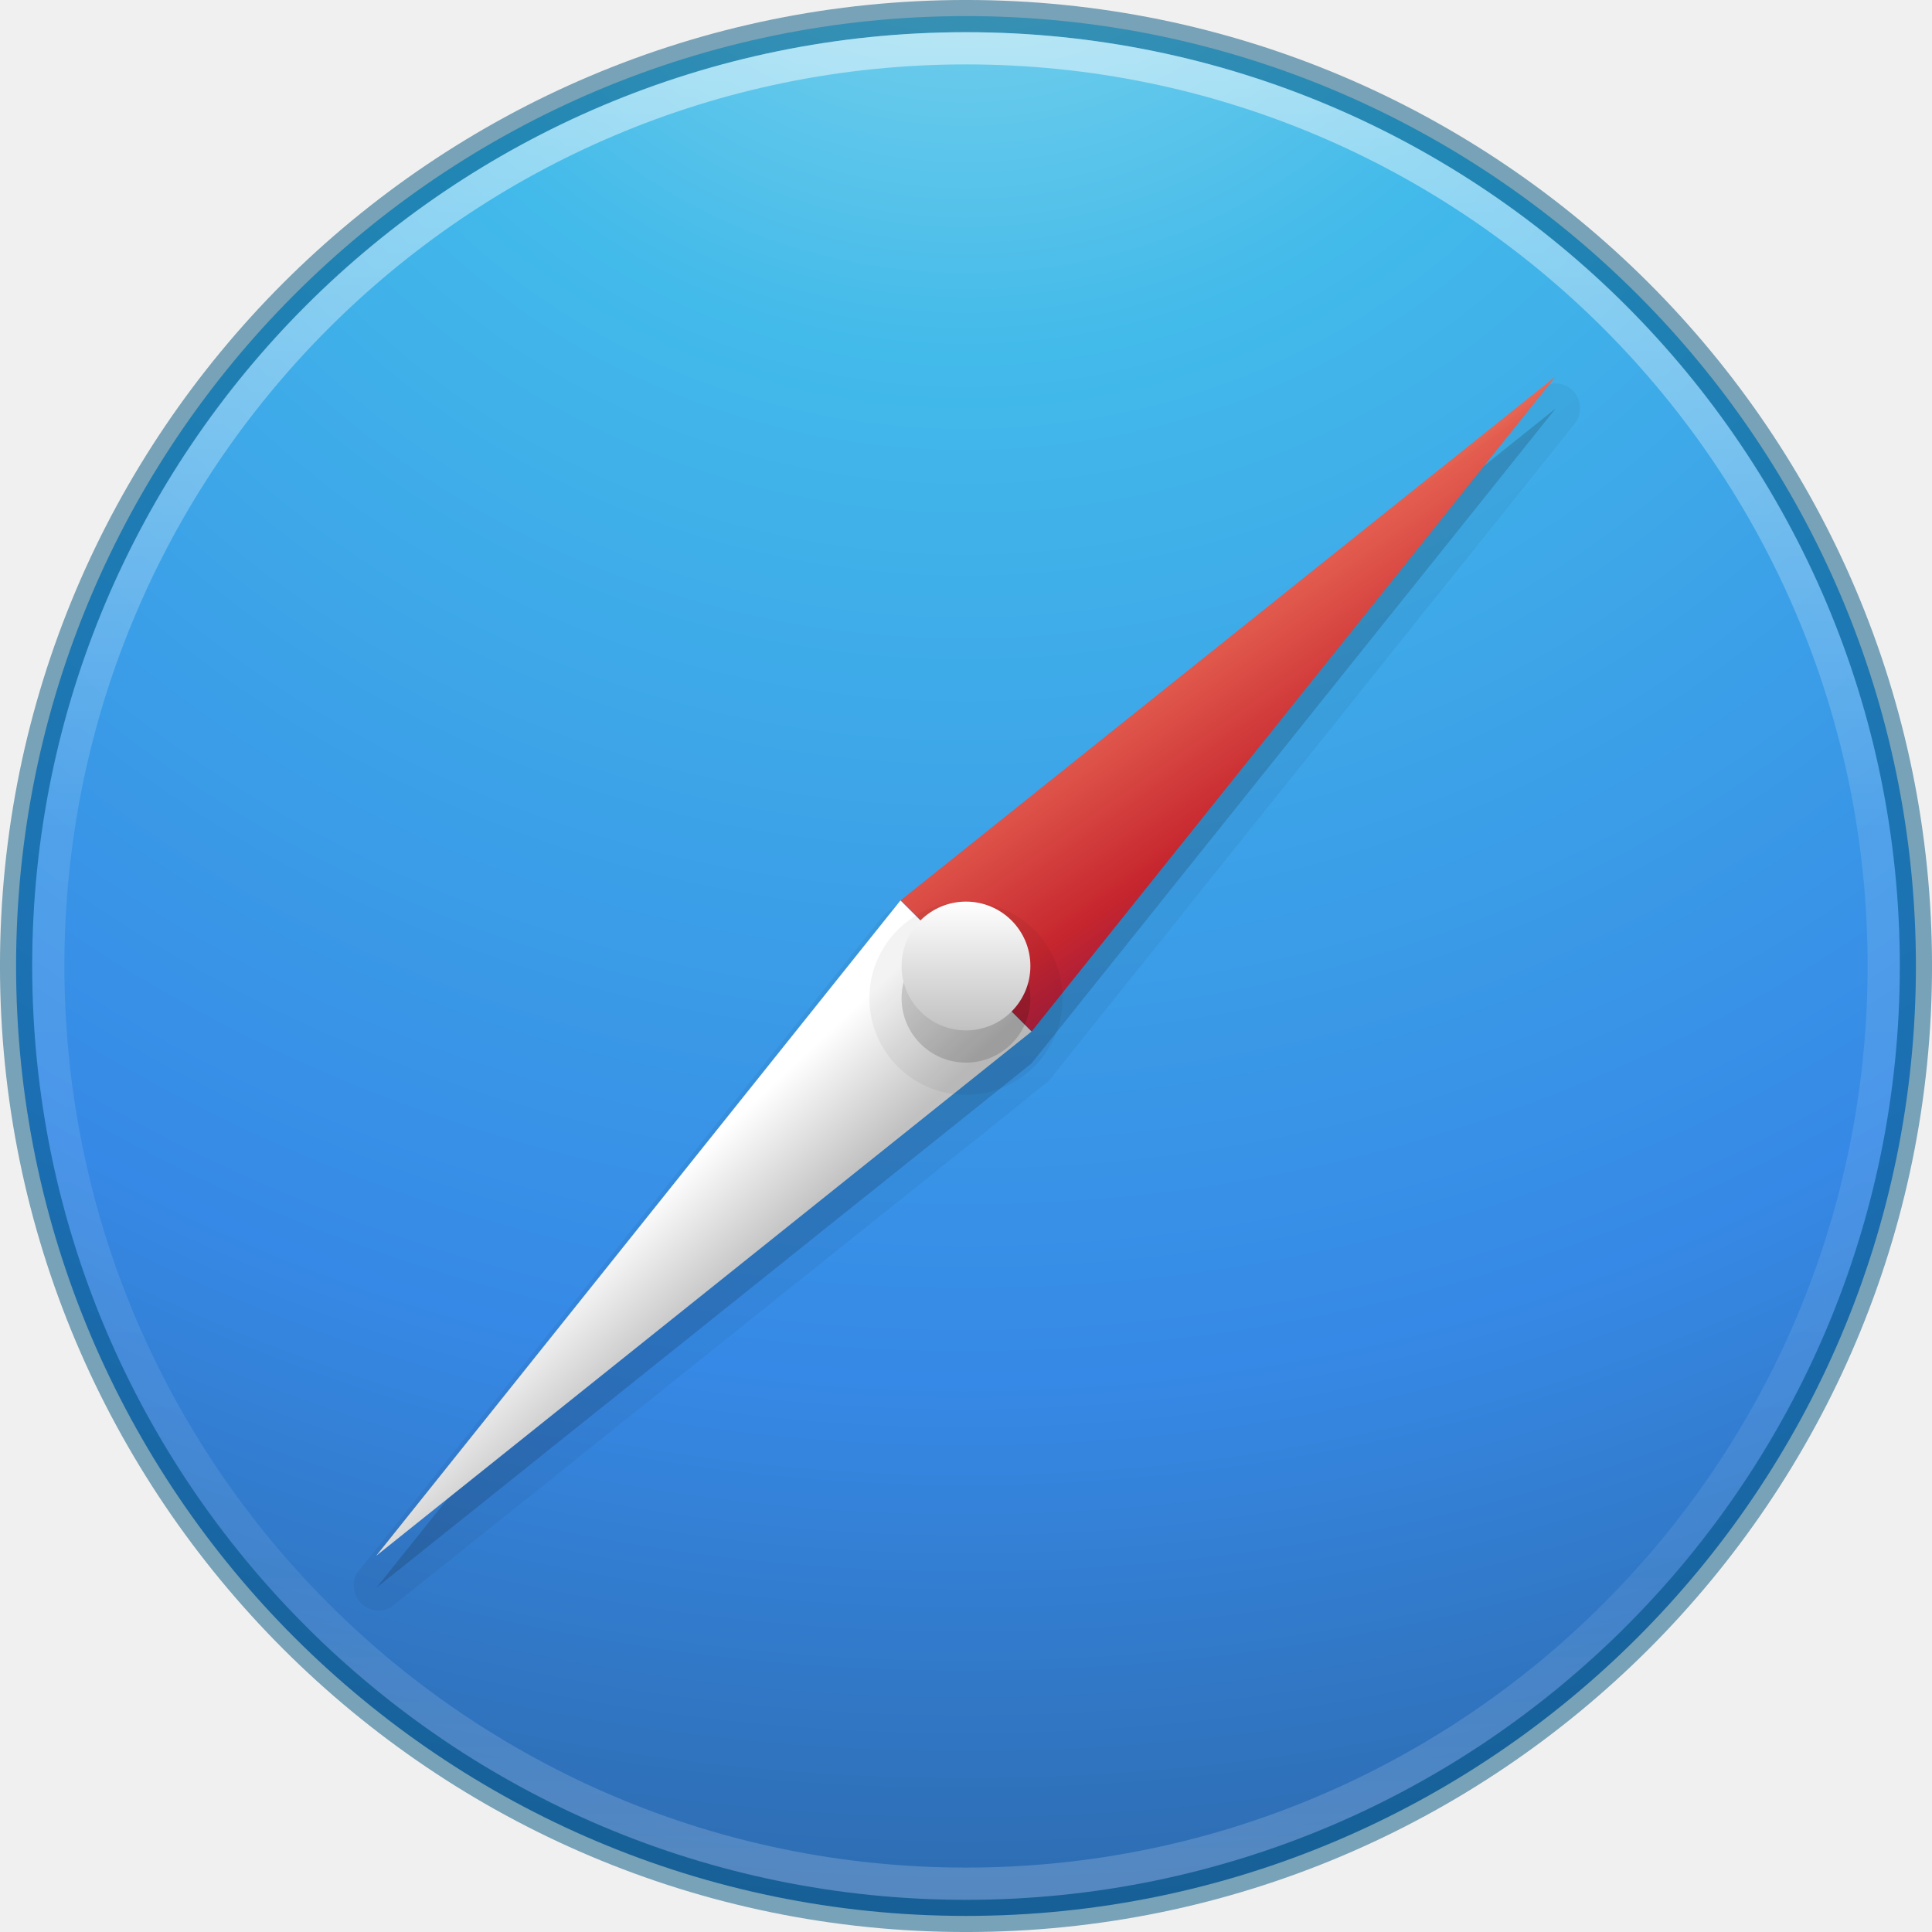
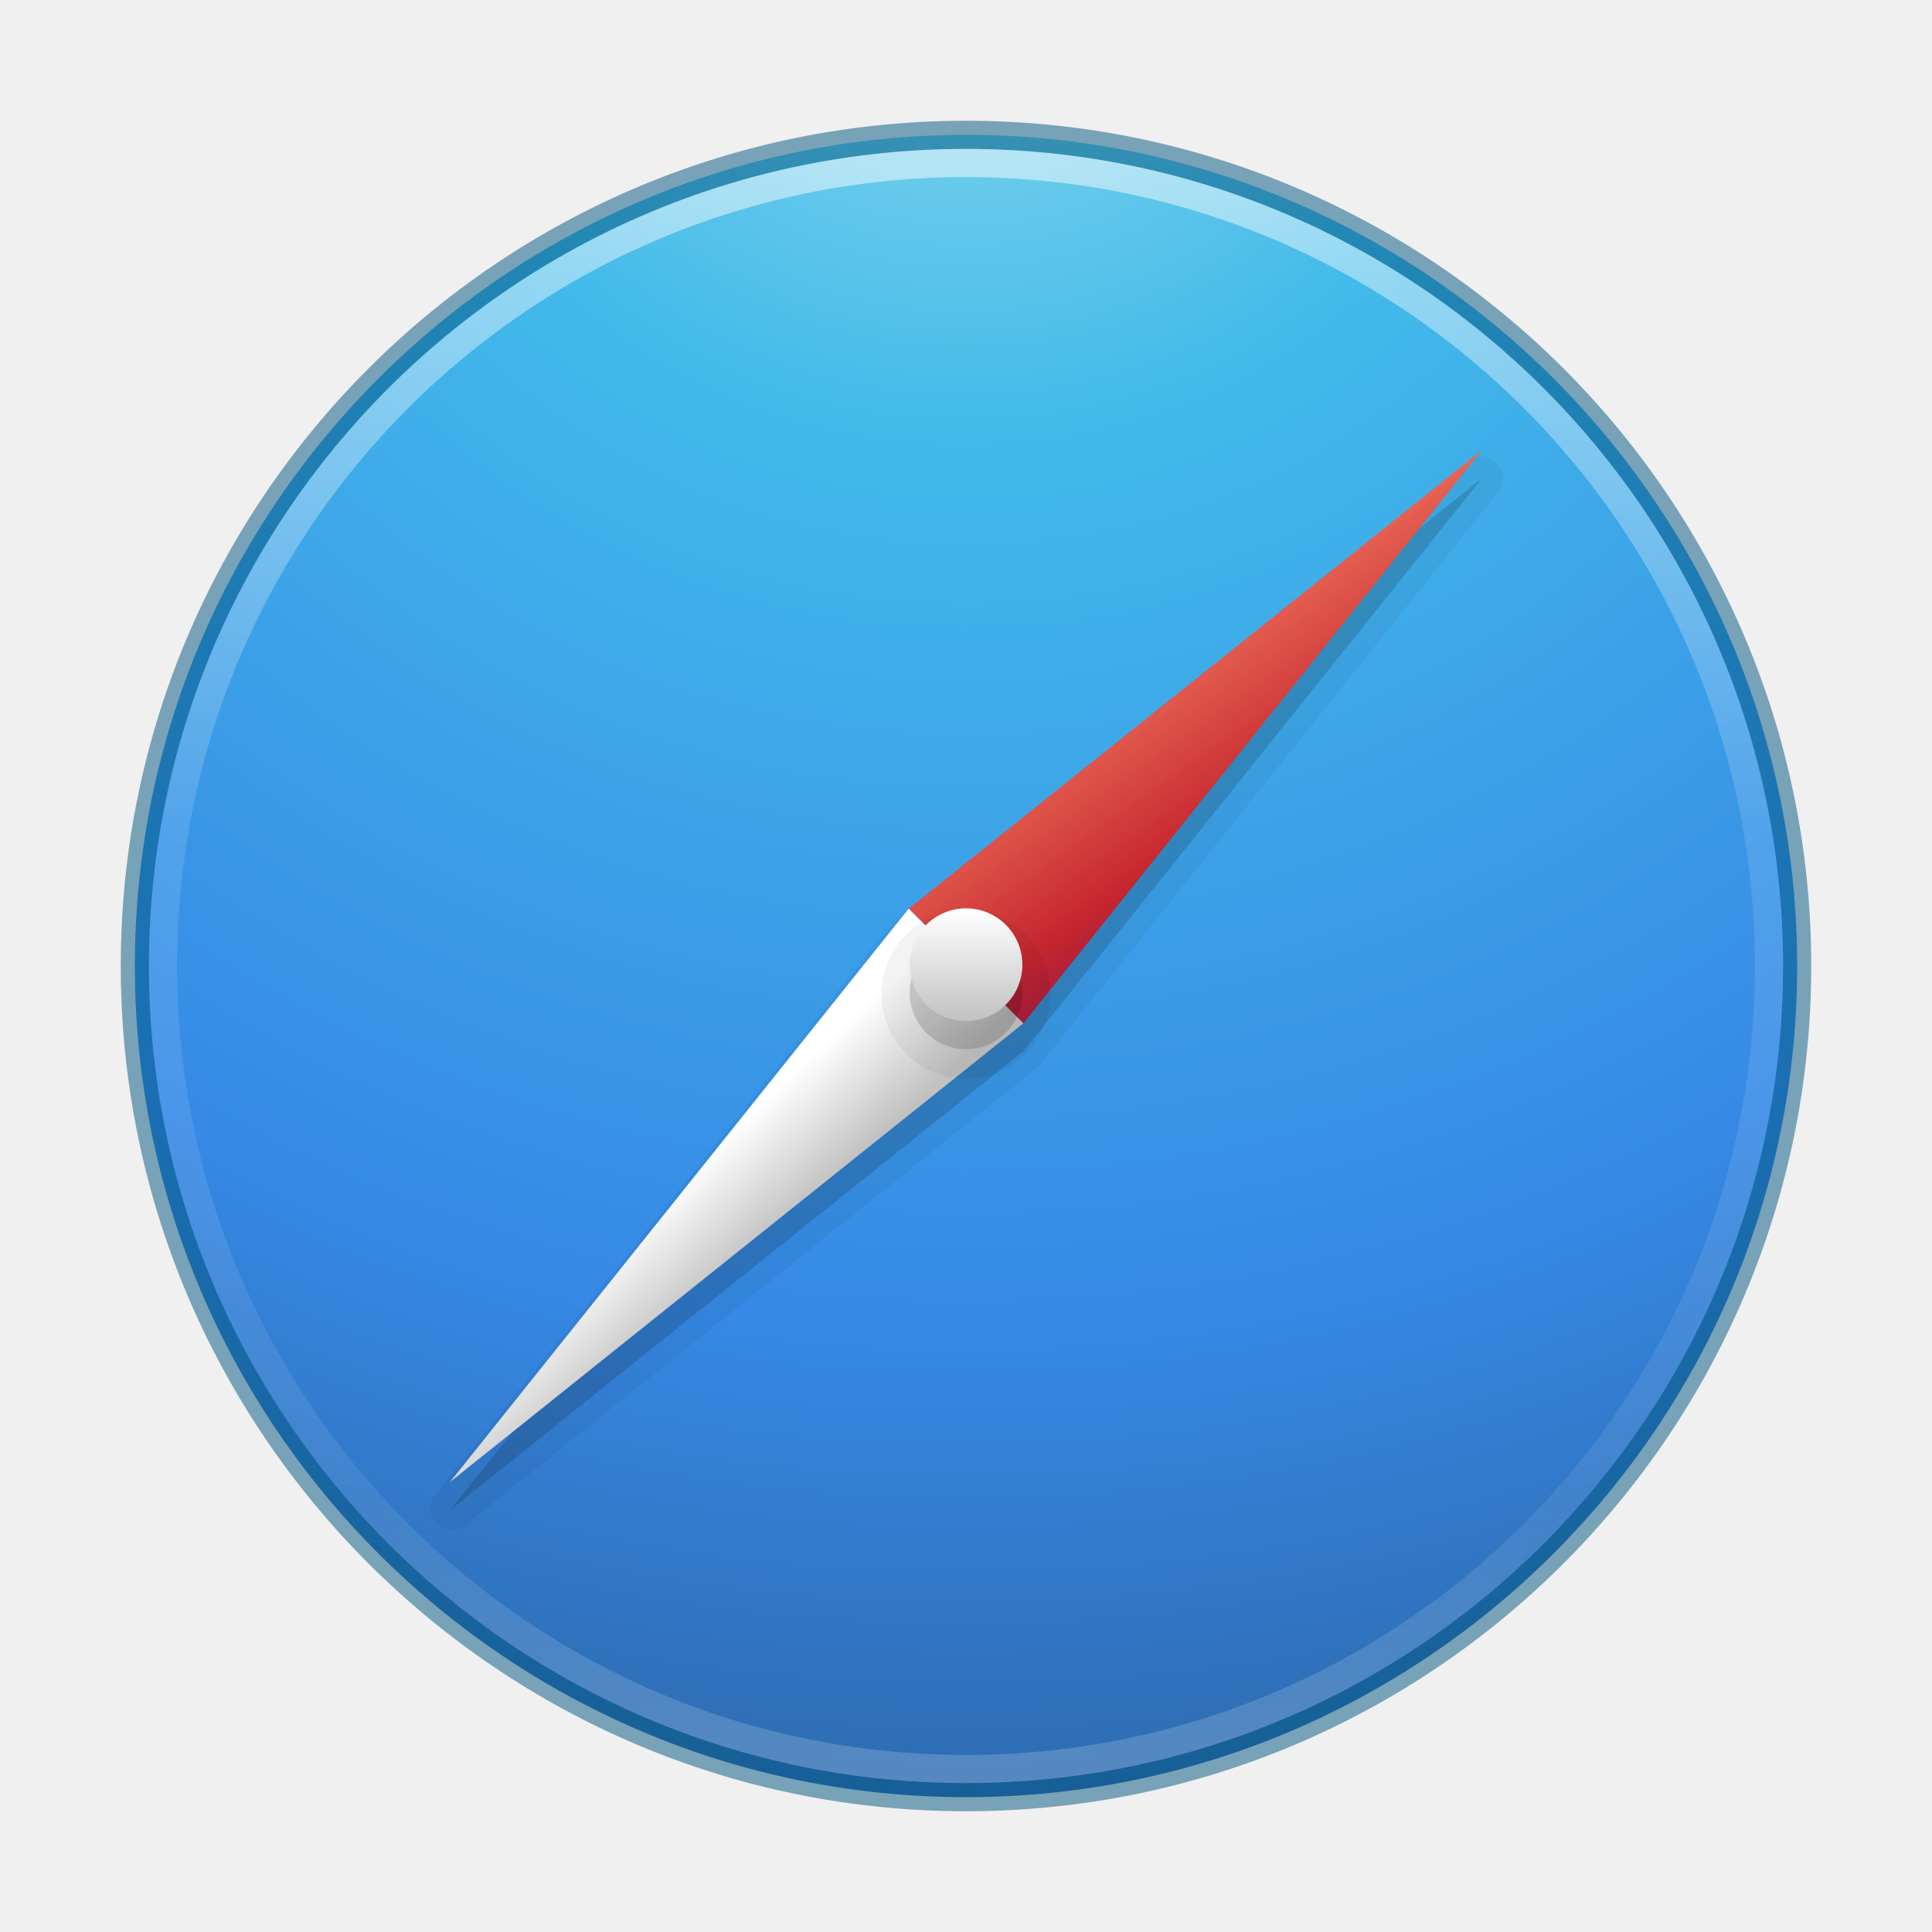
<svg xmlns="http://www.w3.org/2000/svg" xmlns:xlink="http://www.w3.org/1999/xlink" version="1.1" width="64" height="64" id="svg3489">
  <defs id="defs3491">
    <linearGradient id="linearGradient4806">
      <stop id="stop4808" style="stop-color:#ffffff;stop-opacity:1" offset="0" />
      <stop id="stop4810" style="stop-color:#ffffff;stop-opacity:0.235" offset="0.424" />
      <stop id="stop4812" style="stop-color:#ffffff;stop-opacity:0.157" offset="0.821" />
      <stop id="stop4814" style="stop-color:#ffffff;stop-opacity:0.392" offset="1" />
    </linearGradient>
    <linearGradient id="linearGradient3820-7-2">
      <stop id="stop3822-2-6" style="stop-color:#000000;stop-opacity:1" offset="0" />
      <stop id="stop3824-1-2" style="stop-color:#000000;stop-opacity:0" offset="1" />
    </linearGradient>
    <linearGradient id="linearGradient3957-2">
      <stop offset="0" style="stop-color:#ffffff;stop-opacity:1" id="stop3959-62" />
      <stop offset="1" style="stop-color:#c1c1c1;stop-opacity:1" id="stop3961-5" />
    </linearGradient>
    <linearGradient id="linearGradient2867-449-88-871-390-598-476-591-434-148-57-177-3-8">
      <stop offset="0" style="stop-color:#90dbec;stop-opacity:1" id="stop3750-8-9" />
      <stop offset="0.262" style="stop-color:#42baea;stop-opacity:1" id="stop3752-3-2" />
      <stop offset="0.705" style="stop-color:#3689e6;stop-opacity:1" id="stop3754-7-2" />
      <stop offset="1" style="stop-color:#2b63a0;stop-opacity:1" id="stop3756-9-3" />
    </linearGradient>
    <linearGradient id="linearGradient3957">
      <stop offset="0" style="stop-color:#ffffff;stop-opacity:1" id="stop3959" />
      <stop offset="1" style="stop-color:#c1c1c1;stop-opacity:1" id="stop3961" />
    </linearGradient>
    <linearGradient id="linearGradient4168">
      <stop offset="0" style="stop-color:#f8b17e;stop-opacity:1" id="stop4170" />
      <stop offset="0.232" style="stop-color:#e35d4f;stop-opacity:1" id="stop4172" />
      <stop offset="0.591" style="stop-color:#c6262e;stop-opacity:1" id="stop4174" />
      <stop offset="1" style="stop-color:#690b54;stop-opacity:1" id="stop4176" />
    </linearGradient>
-     <linearGradient xlink:href="#linearGradient4806" id="linearGradient3293" gradientUnits="userSpaceOnUse" gradientTransform="matrix(2.482,0,0,2.482,-147.1411,-37.16564)" x1="71.204" y1="15.369" x2="71.204" y2="40.496" />
+     <linearGradient xlink:href="#linearGradient4806" id="linearGradient3293" gradientUnits="userSpaceOnUse" gradientTransform="matrix(2.17175,0,0,2.17175,-124.7484,-28.51993)" x1="71.204" y1="15.369" x2="71.204" y2="40.496" />
    <radialGradient xlink:href="#linearGradient3820-7-2" id="radialGradient3300" gradientUnits="userSpaceOnUse" gradientTransform="matrix(0.3823536,7.5555777e-8,-1.8372241e-8,0.1115198,-5.925427,36.33585)" cx="99.189" cy="185.297" fx="99.189" fy="185.297" r="62.769" />
-     <linearGradient xlink:href="#linearGradient3957" id="linearGradient4131" gradientUnits="userSpaceOnUse" gradientTransform="matrix(1.066667,0,0,1.066667,6.400005,6.400004)" x1="24" y1="22" x2="24" y2="26" />
-     <linearGradient xlink:href="#linearGradient3957-2" id="linearGradient4137" gradientUnits="userSpaceOnUse" gradientTransform="matrix(1.534959,0,0,1.534959,-4.839024,-4.839024)" x1="21.014" y1="25.434" x2="22.806" y2="27.344" />
-     <linearGradient xlink:href="#linearGradient4168" id="linearGradient4140" gradientUnits="userSpaceOnUse" gradientTransform="matrix(1.534959,0,0,1.534959,-4.839024,-4.839024)" x1="27.925" y1="15.149" x2="33.448" y2="22.986" />
-     <radialGradient xlink:href="#linearGradient2867-449-88-871-390-598-476-591-434-148-57-177-3-8" id="radialGradient4145" gradientUnits="userSpaceOnUse" gradientTransform="matrix(0,3.83561,-4.057617,-1.043994e-7,66.2861,-23.53555)" cx="3.972" cy="8.45" fx="3.972" fy="8.45" r="20" />
+     <linearGradient xlink:href="#linearGradient3957" id="linearGradient4131" gradientUnits="userSpaceOnUse" gradientTransform="matrix(0.9333333,0,0,0.9333333,9.600004,9.600004)" x1="24" y1="22" x2="24" y2="26" />
+     <linearGradient xlink:href="#linearGradient3957-2" id="linearGradient4137" gradientUnits="userSpaceOnUse" gradientTransform="matrix(1.343089,0,0,1.343089,-0.234146,-0.2341446)" x1="21.014" y1="25.434" x2="22.806" y2="27.344" />
+     <linearGradient xlink:href="#linearGradient4168" id="linearGradient4140" gradientUnits="userSpaceOnUse" gradientTransform="matrix(1.343089,0,0,1.343089,-0.234146,-0.2341446)" x1="27.925" y1="15.149" x2="33.448" y2="22.986" />
+     <radialGradient xlink:href="#linearGradient2867-449-88-871-390-598-476-591-434-148-57-177-3-8" id="radialGradient4145" gradientUnits="userSpaceOnUse" gradientTransform="matrix(0,3.356158,-3.550415,-9.1349472e-8,62.00034,-16.5936)" cx="3.972" cy="8.45" fx="3.972" fy="8.45" r="20" />
  </defs>
-   <path d="m 32,0.533 c -17.362,0 -31.467,14.104 -31.467,31.467 0,17.362 14.104,31.467 31.467,31.467 17.362,0 31.467,-14.104 31.467,-31.467 0,-17.362 -14.104,-31.467 -31.467,-31.467 z" id="path2555" style="color:#000000;display:inline;overflow:visible;visibility:visible;fill:url(#radialGradient4145);fill-opacity:1;fill-rule:nonzero;stroke:none;stroke-width:1;marker:none;enable-background:accumulate" />
-   <path style="color:#000000;display:inline;overflow:visible;visibility:visible;opacity:0.05;fill:#000000;fill-opacity:1;fill-rule:nonzero;stroke:none;stroke-width:1;marker:none;enable-background:accumulate" id="path4242" d="m 51.5,12.7 a 0.827,0.827 0 0 0 -0.467,0.2 L 29.333,30.267 a 0.827,0.827 0 0 0 -0.133,0.133 L 11.833,52.1 a 0.827,0.827 0 0 0 1.133,1.133 L 34.667,35.867 a 0.827,0.827 0 0 0 0.133,-0.133 L 52.167,14.033 a 0.827,0.827 0 0 0 -0.667,-1.333 z" />
-   <path style="color:#000000;display:inline;overflow:visible;visibility:visible;opacity:0.15;fill:#000000;fill-opacity:1;fill-rule:nonzero;stroke:none;stroke-width:1;marker:none;enable-background:accumulate" d="m 51.533,13.533 -21.7,17.367 -17.367,21.7 21.7,-17.367 17.367,-21.7 z" id="path3022-3" />
-   <path d="m 29.829,29.829 4.342,4.342 17.366,-21.708 z" id="path3022" style="fill:url(#linearGradient4140);fill-opacity:1;stroke:none" />
-   <path d="m 29.829,29.829 4.342,4.342 -21.708,17.366 z" id="path3022-9" style="color:#000000;display:inline;overflow:visible;visibility:visible;fill:url(#linearGradient4137);fill-opacity:1;fill-rule:nonzero;stroke:none;stroke-width:0.75;marker:none;enable-background:accumulate" />
-   <path d="m 30.954,33.123 a 1.535,1.535 0 0 1 1.042,-2.658 l 0.004,1.535 z" id="path3953" style="color:#000000;display:inline;overflow:visible;visibility:visible;opacity:0.05;fill:#ffffff;fill-opacity:1;fill-rule:nonzero;stroke:none;stroke-width:1;marker:none;enable-background:accumulate" />
-   <path style="color:#000000;display:inline;overflow:visible;visibility:visible;opacity:0.5;fill:#000000;fill-opacity:0;fill-rule:nonzero;stroke:#00537d;stroke-width:1.067;stroke-linecap:round;stroke-linejoin:round;stroke-miterlimit:4;stroke-dasharray:none;stroke-dashoffset:0;stroke-opacity:1;marker:none;enable-background:accumulate" id="path2555-7-1" d="m 32,0.533 c -17.362,0 -31.467,14.104 -31.467,31.467 0,17.362 14.104,31.467 31.467,31.467 17.362,0 31.467,-14.104 31.467,-31.467 0,-17.362 -14.104,-31.467 -31.467,-31.467 z" />
-   <path style="color:#000000;display:inline;overflow:visible;visibility:visible;opacity:0.5;fill:none;stroke:url(#linearGradient3293);stroke-width:1.067;stroke-linecap:round;stroke-linejoin:round;stroke-miterlimit:4;stroke-dasharray:none;stroke-dashoffset:0;stroke-opacity:1;marker:none;enable-background:accumulate" id="path3019" d="m 62.4,32 c 0,16.789 -13.611,30.4 -30.4,30.4 -16.789,0 -30.4,-13.611 -30.4,-30.4 0,-16.789 13.611,-30.4 30.4,-30.4 16.789,0 30.4,13.611 30.4,30.4 z" />
-   <path d="m 35.2,33.067 a 3.2,3.2 0 0 1 -6.4,0 3.2,3.2 0 1 1 6.4,0 z" id="path3955-6-6" style="color:#000000;display:inline;overflow:visible;visibility:visible;opacity:0.05;fill:#000000;fill-opacity:1;fill-rule:nonzero;stroke:none;stroke-width:1;marker:none;enable-background:accumulate" />
-   <path d="m 34.133,33.067 a 2.133,2.133 0 0 1 -4.267,0 2.133,2.133 0 1 1 4.267,0 z" id="path3955-6" style="color:#000000;display:inline;overflow:visible;visibility:visible;opacity:0.15;fill:#000000;fill-opacity:1;fill-rule:nonzero;stroke:none;stroke-width:1;marker:none;enable-background:accumulate" />
-   <path d="m 34.133,32 a 2.133,2.133 0 0 1 -4.267,0 2.133,2.133 0 1 1 4.267,0 z" id="path3955" style="color:#000000;display:inline;overflow:visible;visibility:visible;fill:url(#linearGradient4131);fill-opacity:1;fill-rule:nonzero;stroke:none;stroke-width:1;marker:none;enable-background:accumulate" />
+   <path d="m 32,4.467 c -15.192,0 -27.533,12.341 -27.533,27.533 0,15.192 12.341,27.533 27.533,27.533 15.192,0 27.533,-12.341 27.533,-27.533 0,-15.192 -12.341,-27.533 -27.533,-27.533 z" id="path2555" style="color:#000000;display:inline;overflow:visible;visibility:visible;fill:url(#radialGradient4145);fill-opacity:1;fill-rule:nonzero;stroke:none;stroke-width:1;marker:none;enable-background:accumulate" />
+   <path style="color:#000000;display:inline;overflow:visible;visibility:visible;opacity:0.05;fill:#000000;fill-opacity:1;fill-rule:nonzero;stroke:none;stroke-width:1;marker:none;enable-background:accumulate" id="path4242" d="m 49.062,15.113 a 0.724,0.724 0 0 0 -0.408,0.175 l -18.988,15.196 A 0.724,0.724 0 0 0 29.55,30.6 l -15.196,18.988 a 0.724,0.724 0 0 0 0.992,0.992 l 18.988,-15.196 A 0.724,0.724 0 0 0 34.45,35.267 l 15.196,-18.988 A 0.724,0.724 0 0 0 49.062,15.113 Z" />
+   <path style="color:#000000;display:inline;overflow:visible;visibility:visible;opacity:0.15;fill:#000000;fill-opacity:1;fill-rule:nonzero;stroke:none;stroke-width:1;marker:none;enable-background:accumulate" d="m 49.092,15.841 -18.988,15.196 -15.196,18.988 18.988,-15.196 15.196,-18.988 z" id="path3022-3" />
+   <path d="m 30.101,30.101 3.799,3.799 15.195,-18.994 z" id="path3022" style="fill:url(#linearGradient4140);fill-opacity:1;stroke:none" />
+   <path d="m 30.101,30.101 3.799,3.799 -18.994,15.195 z" id="path3022-9" style="color:#000000;display:inline;overflow:visible;visibility:visible;fill:url(#linearGradient4137);fill-opacity:1;fill-rule:nonzero;stroke:none;stroke-width:0.75;marker:none;enable-background:accumulate" />
+   <path d="m 31.085,32.983 a 1.343,1.343 0 0 1 0.912,-2.326 l 0.003,1.343 z" id="path3953" style="color:#000000;display:inline;overflow:visible;visibility:visible;opacity:0.05;fill:#ffffff;fill-opacity:1;fill-rule:nonzero;stroke:none;stroke-width:1;marker:none;enable-background:accumulate" />
+   <path style="color:#000000;display:inline;overflow:visible;visibility:visible;opacity:0.5;fill:#000000;fill-opacity:0;fill-rule:nonzero;stroke:#00537d;stroke-width:0.933;stroke-linecap:round;stroke-linejoin:round;stroke-miterlimit:4;stroke-dasharray:none;stroke-dashoffset:0;stroke-opacity:1;marker:none;enable-background:accumulate" id="path2555-7-1" d="m 32,4.467 c -15.192,0 -27.533,12.341 -27.533,27.533 0,15.192 12.341,27.533 27.533,27.533 15.192,0 27.533,-12.341 27.533,-27.533 C 59.533,16.808 47.192,4.467 32,4.467 Z" />
+   <path style="color:#000000;display:inline;overflow:visible;visibility:visible;opacity:0.5;fill:none;stroke:url(#linearGradient3293);stroke-width:0.933;stroke-linecap:round;stroke-linejoin:round;stroke-miterlimit:4;stroke-dasharray:none;stroke-dashoffset:0;stroke-opacity:1;marker:none;enable-background:accumulate" id="path3019" d="M 58.6,32 C 58.6,46.691 46.691,58.6 32,58.6 17.309,58.6 5.4,46.691 5.4,32 c 0,-14.691 11.909,-26.6 26.6,-26.6 14.691,0 26.6,11.909 26.6,26.6 z" />
+   <path d="m 34.8,32.933 a 2.8,2.8 0 0 1 -5.6,0 2.8,2.8 0 1 1 5.6,0 z" id="path3955-6-6" style="color:#000000;display:inline;overflow:visible;visibility:visible;opacity:0.05;fill:#000000;fill-opacity:1;fill-rule:nonzero;stroke:none;stroke-width:1;marker:none;enable-background:accumulate" />
+   <path d="m 33.867,32.933 a 1.867,1.867 0 0 1 -3.733,0 1.867,1.867 0 1 1 3.733,0 z" id="path3955-6" style="color:#000000;display:inline;overflow:visible;visibility:visible;opacity:0.15;fill:#000000;fill-opacity:1;fill-rule:nonzero;stroke:none;stroke-width:1;marker:none;enable-background:accumulate" />
+   <path d="m 33.867,32 a 1.867,1.867 0 0 1 -3.733,0 1.867,1.867 0 1 1 3.733,0 z" id="path3955" style="color:#000000;display:inline;overflow:visible;visibility:visible;fill:url(#linearGradient4131);fill-opacity:1;fill-rule:nonzero;stroke:none;stroke-width:1;marker:none;enable-background:accumulate" />
</svg>
